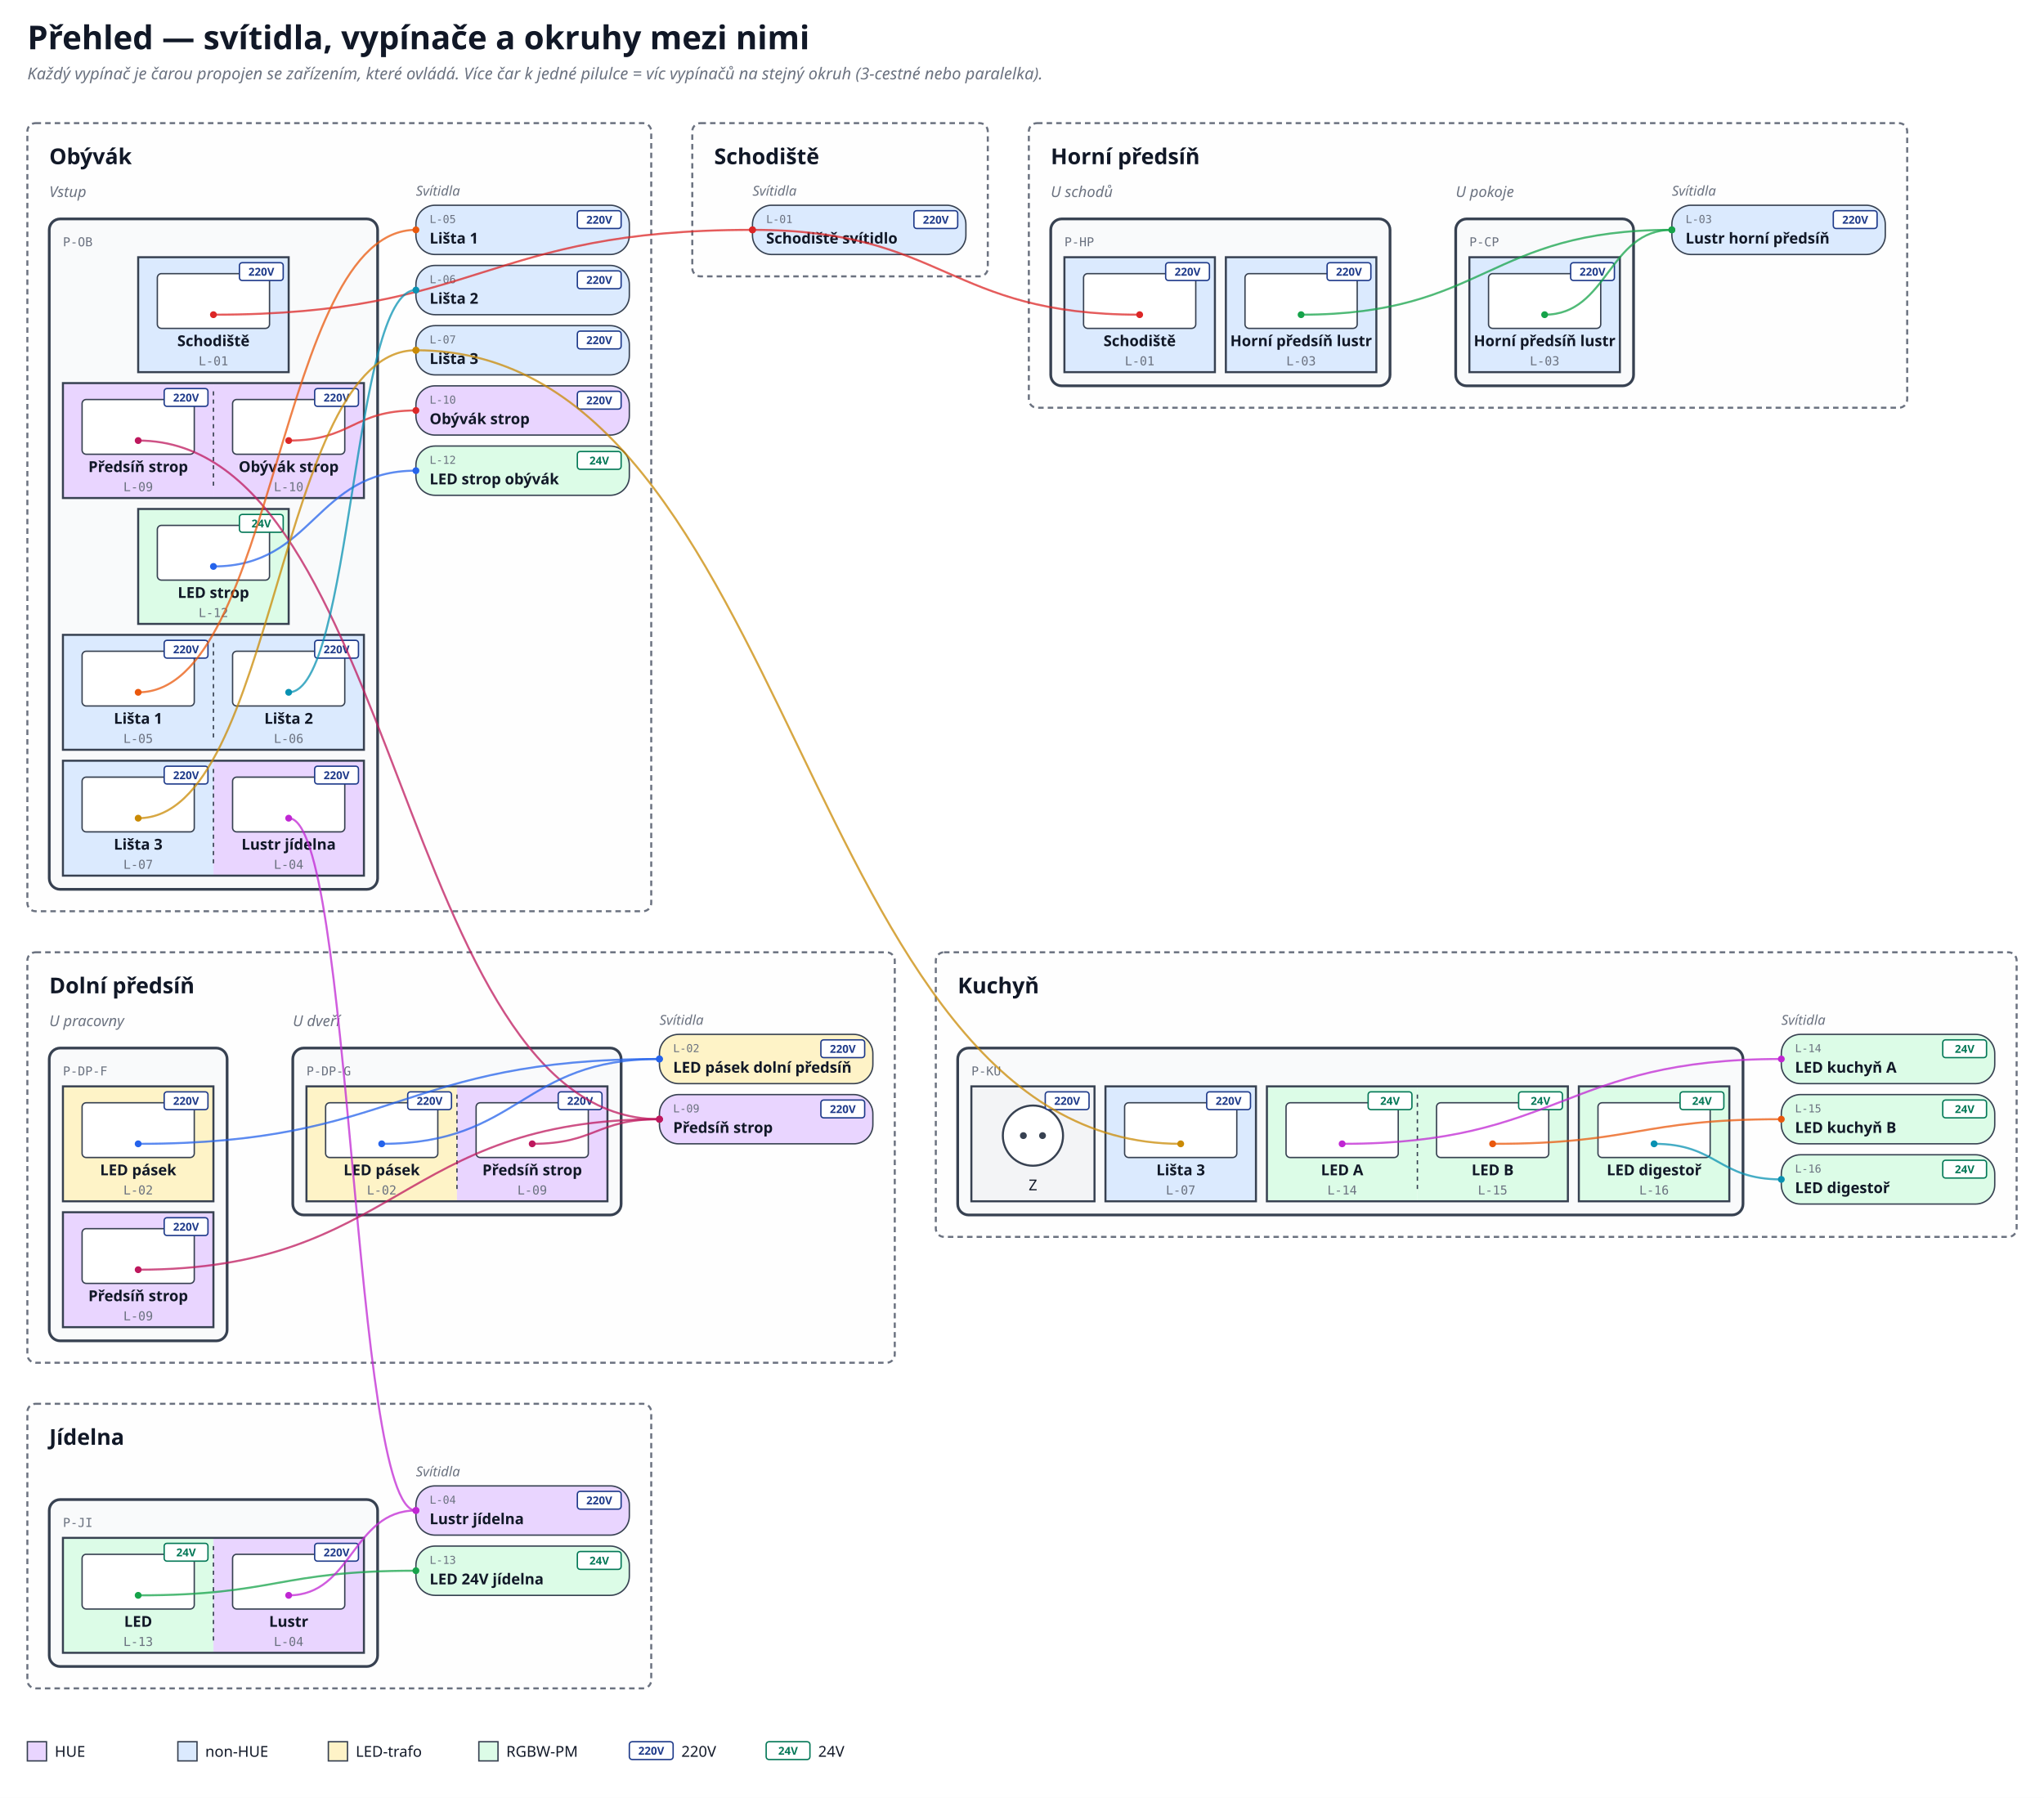
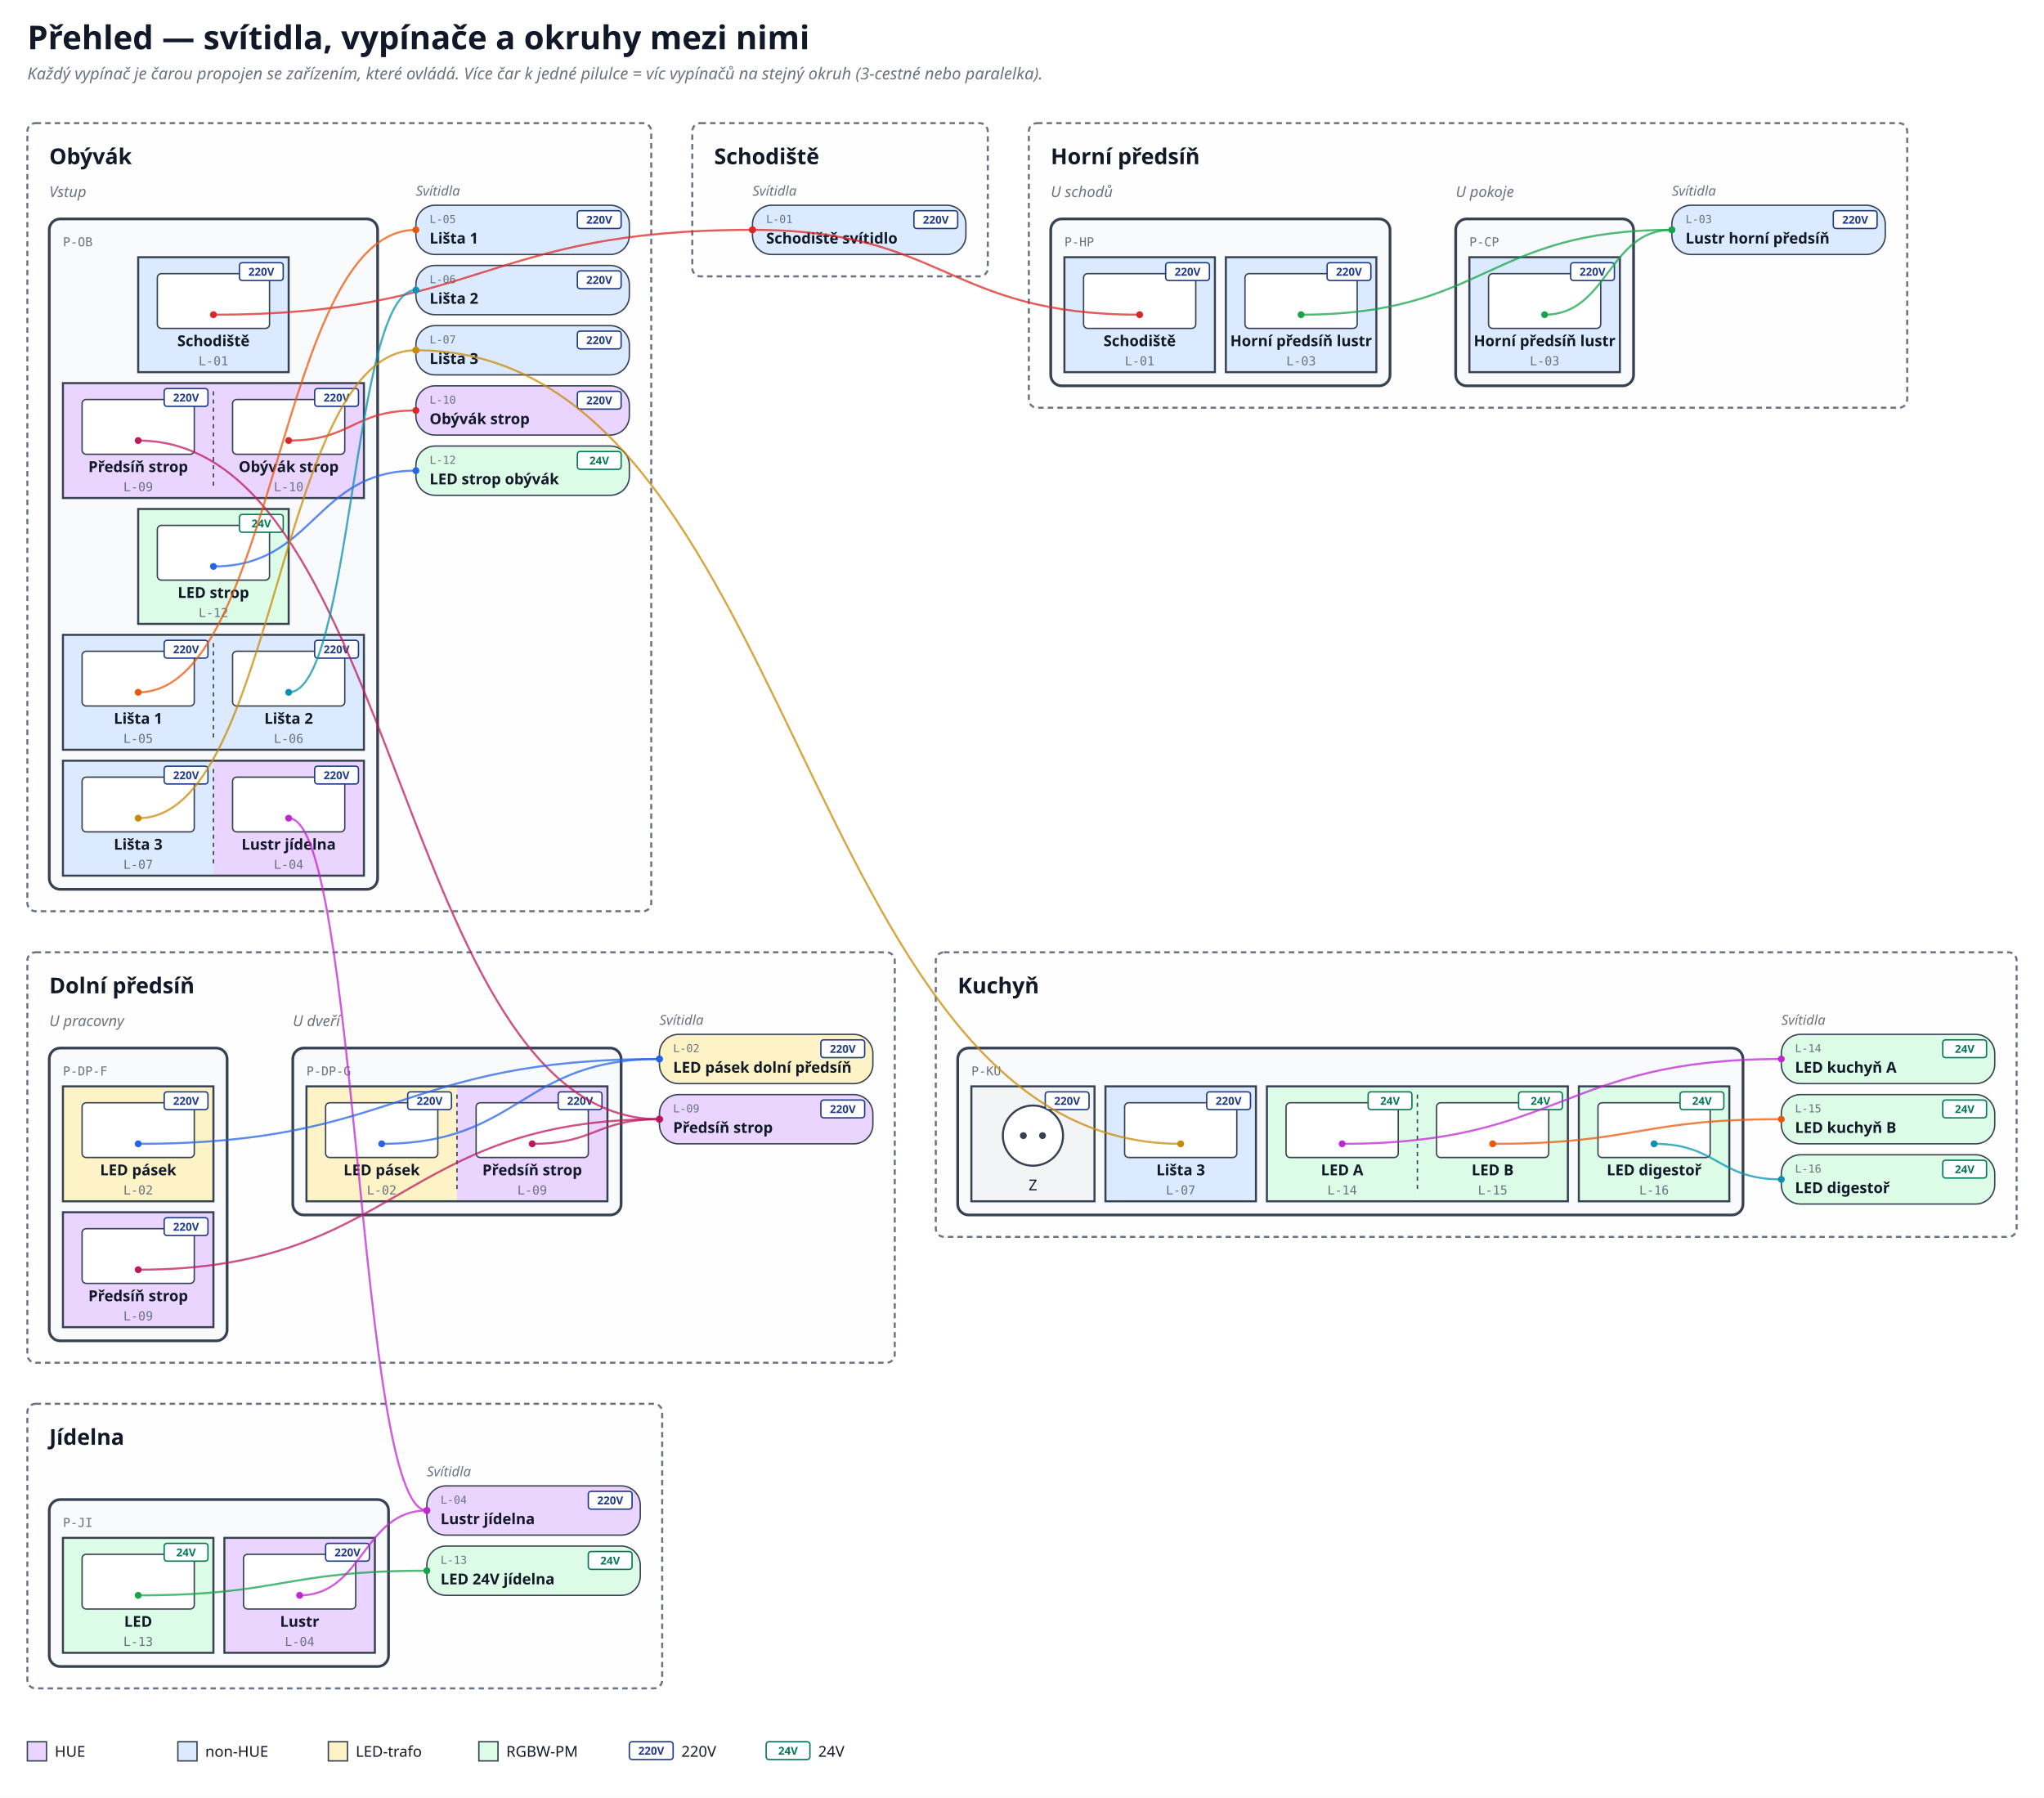
<svg xmlns="http://www.w3.org/2000/svg" viewBox="0 0 1494 1314" width="1494" height="1314" font-family="sans-serif">
  <rect width="100%" height="100%" fill="white" />
  <text x="20" y="36" font-size="24" font-weight="700" fill="#111827">Přehled — svítidla, vypínače a okruhy mezi nimi</text>
  <text x="20" y="58" font-size="12" font-style="italic" fill="#6b7280">Každý vypínač je čarou propojen se zařízením, které ovládá. Více čar k jedné pilulce = víc vypínačů na stejný okruh (3-cestné nebo paralelka).</text>
  <rect x="20" y="90" width="456" height="576" fill="#fefefe" stroke="#6b7280" stroke-width="1.5" stroke-dasharray="4,3" rx="6" ry="6" />
  <text x="36" y="120" font-size="16" font-weight="700" fill="#111827">Obývák</text>
  <text x="36" y="144" font-size="11" font-style="italic" fill="#6b7280">Vstup</text>
  <rect x="36" y="160" width="240" height="490" fill="#f9fafb" stroke="#374151" stroke-width="2" rx="8" ry="8" />
  <rect x="101.0" y="188" width="110" height="84" fill="#dbeafe" />
  <rect x="101.0" y="188" width="110" height="84" fill="none" stroke="#374151" stroke-width="1.5" />
  <rect x="115.0" y="200" width="82" height="40" fill="white" stroke="#374151" stroke-width="1" rx="3" ry="3" />
  <text x="156.0" y="253" text-anchor="middle" font-family="sans-serif" font-size="11" font-weight="600" fill="#111827">Schodiště</text>
  <text x="156.0" y="267" text-anchor="middle" font-family="monospace" font-size="9" fill="#6b7280">L-01</text>
  <rect x="175.0" y="192" width="32" height="13" fill="white" stroke="#1e3a8a" stroke-width="1" rx="2" ry="2" />
  <text x="191.0" y="201.5" text-anchor="middle" font-family="sans-serif" font-size="8" font-weight="700" fill="#1e3a8a">220V</text>
  <rect x="46.0" y="280" width="110" height="84" fill="#e9d5ff" />
  <rect x="156.0" y="280" width="110" height="84" fill="#e9d5ff" />
  <rect x="46.0" y="280" width="220" height="84" fill="none" stroke="#374151" stroke-width="1.5" />
  <line x1="156.0" y1="286" x2="156.0" y2="358" stroke="#374151" stroke-width="1" stroke-dasharray="3,3" />
  <rect x="60.0" y="292" width="82" height="40" fill="white" stroke="#374151" stroke-width="1" rx="3" ry="3" />
  <text x="101.0" y="345" text-anchor="middle" font-family="sans-serif" font-size="11" font-weight="600" fill="#111827">Předsíň strop</text>
  <text x="101.0" y="359" text-anchor="middle" font-family="monospace" font-size="9" fill="#6b7280">L-09</text>
  <rect x="120.0" y="284" width="32" height="13" fill="white" stroke="#1e3a8a" stroke-width="1" rx="2" ry="2" />
  <text x="136.0" y="293.5" text-anchor="middle" font-family="sans-serif" font-size="8" font-weight="700" fill="#1e3a8a">220V</text>
  <rect x="170.0" y="292" width="82" height="40" fill="white" stroke="#374151" stroke-width="1" rx="3" ry="3" />
  <text x="211.0" y="345" text-anchor="middle" font-family="sans-serif" font-size="11" font-weight="600" fill="#111827">Obývák strop</text>
  <text x="211.0" y="359" text-anchor="middle" font-family="monospace" font-size="9" fill="#6b7280">L-10</text>
  <rect x="230.0" y="284" width="32" height="13" fill="white" stroke="#1e3a8a" stroke-width="1" rx="2" ry="2" />
  <text x="246.0" y="293.5" text-anchor="middle" font-family="sans-serif" font-size="8" font-weight="700" fill="#1e3a8a">220V</text>
  <rect x="101.0" y="372" width="110" height="84" fill="#dcfce7" />
  <rect x="101.0" y="372" width="110" height="84" fill="none" stroke="#374151" stroke-width="1.5" />
  <rect x="115.0" y="384" width="82" height="40" fill="white" stroke="#374151" stroke-width="1" rx="3" ry="3" />
  <text x="156.0" y="437" text-anchor="middle" font-family="sans-serif" font-size="11" font-weight="600" fill="#111827">LED strop</text>
  <text x="156.0" y="451" text-anchor="middle" font-family="monospace" font-size="9" fill="#6b7280">L-12</text>
  <rect x="175.0" y="376" width="32" height="13" fill="white" stroke="#047857" stroke-width="1" rx="2" ry="2" />
  <text x="191.0" y="385.5" text-anchor="middle" font-family="sans-serif" font-size="8" font-weight="700" fill="#047857">24V</text>
  <rect x="46.0" y="464" width="110" height="84" fill="#dbeafe" />
  <rect x="156.0" y="464" width="110" height="84" fill="#dbeafe" />
  <rect x="46.0" y="464" width="220" height="84" fill="none" stroke="#374151" stroke-width="1.5" />
  <line x1="156.0" y1="470" x2="156.0" y2="542" stroke="#374151" stroke-width="1" stroke-dasharray="3,3" />
  <rect x="60.0" y="476" width="82" height="40" fill="white" stroke="#374151" stroke-width="1" rx="3" ry="3" />
  <text x="101.0" y="529" text-anchor="middle" font-family="sans-serif" font-size="11" font-weight="600" fill="#111827">Lišta 1</text>
  <text x="101.0" y="543" text-anchor="middle" font-family="monospace" font-size="9" fill="#6b7280">L-05</text>
  <rect x="120.0" y="468" width="32" height="13" fill="white" stroke="#1e3a8a" stroke-width="1" rx="2" ry="2" />
  <text x="136.0" y="477.5" text-anchor="middle" font-family="sans-serif" font-size="8" font-weight="700" fill="#1e3a8a">220V</text>
  <rect x="170.0" y="476" width="82" height="40" fill="white" stroke="#374151" stroke-width="1" rx="3" ry="3" />
  <text x="211.0" y="529" text-anchor="middle" font-family="sans-serif" font-size="11" font-weight="600" fill="#111827">Lišta 2</text>
  <text x="211.0" y="543" text-anchor="middle" font-family="monospace" font-size="9" fill="#6b7280">L-06</text>
  <rect x="230.0" y="468" width="32" height="13" fill="white" stroke="#1e3a8a" stroke-width="1" rx="2" ry="2" />
  <text x="246.0" y="477.5" text-anchor="middle" font-family="sans-serif" font-size="8" font-weight="700" fill="#1e3a8a">220V</text>
  <rect x="46.0" y="556" width="110" height="84" fill="#dbeafe" />
  <rect x="156.0" y="556" width="110" height="84" fill="#e9d5ff" />
  <rect x="46.0" y="556" width="220" height="84" fill="none" stroke="#374151" stroke-width="1.5" />
  <line x1="156.0" y1="562" x2="156.0" y2="634" stroke="#374151" stroke-width="1" stroke-dasharray="3,3" />
  <rect x="60.0" y="568" width="82" height="40" fill="white" stroke="#374151" stroke-width="1" rx="3" ry="3" />
  <text x="101.0" y="621" text-anchor="middle" font-family="sans-serif" font-size="11" font-weight="600" fill="#111827">Lišta 3</text>
  <text x="101.0" y="635" text-anchor="middle" font-family="monospace" font-size="9" fill="#6b7280">L-07</text>
  <rect x="120.0" y="560" width="32" height="13" fill="white" stroke="#1e3a8a" stroke-width="1" rx="2" ry="2" />
  <text x="136.0" y="569.5" text-anchor="middle" font-family="sans-serif" font-size="8" font-weight="700" fill="#1e3a8a">220V</text>
  <rect x="170.0" y="568" width="82" height="40" fill="white" stroke="#374151" stroke-width="1" rx="3" ry="3" />
  <text x="211.0" y="621" text-anchor="middle" font-family="sans-serif" font-size="11" font-weight="600" fill="#111827">Lustr jídelna</text>
  <text x="211.0" y="635" text-anchor="middle" font-family="monospace" font-size="9" fill="#6b7280">L-04</text>
  <rect x="230.0" y="560" width="32" height="13" fill="white" stroke="#1e3a8a" stroke-width="1" rx="2" ry="2" />
  <text x="246.0" y="569.5" text-anchor="middle" font-family="sans-serif" font-size="8" font-weight="700" fill="#1e3a8a">220V</text>
  <text x="46" y="180" font-family="monospace" font-size="9" fill="#6b7280">P-OB</text>
  <text x="304" y="143" font-size="10" font-style="italic" fill="#6b7280">Svítidla</text>
  <rect x="304" y="150" width="156" height="36" fill="#dbeafe" stroke="#374151" stroke-width="1" rx="14" ry="14" />
  <text x="314" y="163" font-family="monospace" font-size="8" fill="#6b7280">L-05</text>
  <text x="314" y="178" font-size="11" font-weight="600" fill="#111827">Lišta 1</text>
  <rect x="422" y="154" width="32" height="13" fill="white" stroke="#1e3a8a" stroke-width="1" rx="2" ry="2" />
  <text x="438.0" y="163.5" text-anchor="middle" font-family="sans-serif" font-size="8" font-weight="700" fill="#1e3a8a">220V</text>
  <rect x="304" y="194" width="156" height="36" fill="#dbeafe" stroke="#374151" stroke-width="1" rx="14" ry="14" />
  <text x="314" y="207" font-family="monospace" font-size="8" fill="#6b7280">L-06</text>
  <text x="314" y="222" font-size="11" font-weight="600" fill="#111827">Lišta 2</text>
  <rect x="422" y="198" width="32" height="13" fill="white" stroke="#1e3a8a" stroke-width="1" rx="2" ry="2" />
  <text x="438.0" y="207.5" text-anchor="middle" font-family="sans-serif" font-size="8" font-weight="700" fill="#1e3a8a">220V</text>
  <rect x="304" y="238" width="156" height="36" fill="#dbeafe" stroke="#374151" stroke-width="1" rx="14" ry="14" />
  <text x="314" y="251" font-family="monospace" font-size="8" fill="#6b7280">L-07</text>
  <text x="314" y="266" font-size="11" font-weight="600" fill="#111827">Lišta 3</text>
  <rect x="422" y="242" width="32" height="13" fill="white" stroke="#1e3a8a" stroke-width="1" rx="2" ry="2" />
  <text x="438.0" y="251.5" text-anchor="middle" font-family="sans-serif" font-size="8" font-weight="700" fill="#1e3a8a">220V</text>
  <rect x="304" y="282" width="156" height="36" fill="#e9d5ff" stroke="#374151" stroke-width="1" rx="14" ry="14" />
  <text x="314" y="295" font-family="monospace" font-size="8" fill="#6b7280">L-10</text>
  <text x="314" y="310" font-size="11" font-weight="600" fill="#111827">Obývák strop</text>
  <rect x="422" y="286" width="32" height="13" fill="white" stroke="#1e3a8a" stroke-width="1" rx="2" ry="2" />
  <text x="438.0" y="295.5" text-anchor="middle" font-family="sans-serif" font-size="8" font-weight="700" fill="#1e3a8a">220V</text>
  <rect x="304" y="326" width="156" height="36" fill="#dcfce7" stroke="#374151" stroke-width="1" rx="14" ry="14" />
  <text x="314" y="339" font-family="monospace" font-size="8" fill="#6b7280">L-12</text>
  <text x="314" y="354" font-size="11" font-weight="600" fill="#111827">LED strop obývák</text>
  <rect x="422" y="330" width="32" height="13" fill="white" stroke="#047857" stroke-width="1" rx="2" ry="2" />
  <text x="438.0" y="339.5" text-anchor="middle" font-family="sans-serif" font-size="8" font-weight="700" fill="#047857">24V</text>
  <rect x="506" y="90" width="216" height="112" fill="#fefefe" stroke="#6b7280" stroke-width="1.5" stroke-dasharray="4,3" rx="6" ry="6" />
  <text x="522" y="120" font-size="16" font-weight="700" fill="#111827">Schodiště</text>
  <text x="550" y="143" font-size="10" font-style="italic" fill="#6b7280">Svítidla</text>
  <rect x="550" y="150" width="156" height="36" fill="#dbeafe" stroke="#374151" stroke-width="1" rx="14" ry="14" />
  <text x="560" y="163" font-family="monospace" font-size="8" fill="#6b7280">L-01</text>
  <text x="560" y="178" font-size="11" font-weight="600" fill="#111827">Schodiště svítidlo</text>
  <rect x="668" y="154" width="32" height="13" fill="white" stroke="#1e3a8a" stroke-width="1" rx="2" ry="2" />
  <text x="684.0" y="163.5" text-anchor="middle" font-family="sans-serif" font-size="8" font-weight="700" fill="#1e3a8a">220V</text>
  <rect x="752" y="90" width="642" height="208" fill="#fefefe" stroke="#6b7280" stroke-width="1.5" stroke-dasharray="4,3" rx="6" ry="6" />
  <text x="768" y="120" font-size="16" font-weight="700" fill="#111827">Horní předsíň</text>
  <text x="768" y="144" font-size="11" font-style="italic" fill="#6b7280">U schodů</text>
  <rect x="768" y="160" width="248" height="122" fill="#f9fafb" stroke="#374151" stroke-width="2" rx="8" ry="8" />
  <rect x="778" y="188" width="110" height="84" fill="#dbeafe" />
  <rect x="778" y="188" width="110" height="84" fill="none" stroke="#374151" stroke-width="1.5" />
  <rect x="792" y="200" width="82" height="40" fill="white" stroke="#374151" stroke-width="1" rx="3" ry="3" />
  <text x="833.0" y="253" text-anchor="middle" font-family="sans-serif" font-size="11" font-weight="600" fill="#111827">Schodiště</text>
  <text x="833.0" y="267" text-anchor="middle" font-family="monospace" font-size="9" fill="#6b7280">L-01</text>
  <rect x="852" y="192" width="32" height="13" fill="white" stroke="#1e3a8a" stroke-width="1" rx="2" ry="2" />
  <text x="868.0" y="201.5" text-anchor="middle" font-family="sans-serif" font-size="8" font-weight="700" fill="#1e3a8a">220V</text>
  <rect x="896" y="188" width="110" height="84" fill="#dbeafe" />
  <rect x="896" y="188" width="110" height="84" fill="none" stroke="#374151" stroke-width="1.5" />
  <rect x="910" y="200" width="82" height="40" fill="white" stroke="#374151" stroke-width="1" rx="3" ry="3" />
  <text x="951.0" y="253" text-anchor="middle" font-family="sans-serif" font-size="11" font-weight="600" fill="#111827">Horní předsíň lustr</text>
  <text x="951.0" y="267" text-anchor="middle" font-family="monospace" font-size="9" fill="#6b7280">L-03</text>
  <rect x="970" y="192" width="32" height="13" fill="white" stroke="#1e3a8a" stroke-width="1" rx="2" ry="2" />
  <text x="986.0" y="201.5" text-anchor="middle" font-family="sans-serif" font-size="8" font-weight="700" fill="#1e3a8a">220V</text>
  <text x="778" y="180" font-family="monospace" font-size="9" fill="#6b7280">P-HP</text>
  <text x="1064" y="144" font-size="11" font-style="italic" fill="#6b7280">U pokoje</text>
  <rect x="1064" y="160" width="130" height="122" fill="#f9fafb" stroke="#374151" stroke-width="2" rx="8" ry="8" />
  <rect x="1074" y="188" width="110" height="84" fill="#dbeafe" />
  <rect x="1074" y="188" width="110" height="84" fill="none" stroke="#374151" stroke-width="1.5" />
  <rect x="1088" y="200" width="82" height="40" fill="white" stroke="#374151" stroke-width="1" rx="3" ry="3" />
  <text x="1129.0" y="253" text-anchor="middle" font-family="sans-serif" font-size="11" font-weight="600" fill="#111827">Horní předsíň lustr</text>
  <text x="1129.0" y="267" text-anchor="middle" font-family="monospace" font-size="9" fill="#6b7280">L-03</text>
  <rect x="1148" y="192" width="32" height="13" fill="white" stroke="#1e3a8a" stroke-width="1" rx="2" ry="2" />
  <text x="1164.0" y="201.5" text-anchor="middle" font-family="sans-serif" font-size="8" font-weight="700" fill="#1e3a8a">220V</text>
  <text x="1074" y="180" font-family="monospace" font-size="9" fill="#6b7280">P-CP</text>
  <text x="1222" y="143" font-size="10" font-style="italic" fill="#6b7280">Svítidla</text>
  <rect x="1222" y="150" width="156" height="36" fill="#dbeafe" stroke="#374151" stroke-width="1" rx="14" ry="14" />
  <text x="1232" y="163" font-family="monospace" font-size="8" fill="#6b7280">L-03</text>
  <text x="1232" y="178" font-size="11" font-weight="600" fill="#111827">Lustr horní předsíň</text>
  <rect x="1340" y="154" width="32" height="13" fill="white" stroke="#1e3a8a" stroke-width="1" rx="2" ry="2" />
  <text x="1356.0" y="163.5" text-anchor="middle" font-family="sans-serif" font-size="8" font-weight="700" fill="#1e3a8a">220V</text>
  <rect x="20" y="696" width="634" height="300" fill="#fefefe" stroke="#6b7280" stroke-width="1.5" stroke-dasharray="4,3" rx="6" ry="6" />
  <text x="36" y="726" font-size="16" font-weight="700" fill="#111827">Dolní předsíň</text>
  <text x="36" y="750" font-size="11" font-style="italic" fill="#6b7280">U pracovny</text>
  <rect x="36" y="766" width="130" height="214" fill="#f9fafb" stroke="#374151" stroke-width="2" rx="8" ry="8" />
  <rect x="46.0" y="794" width="110" height="84" fill="#fef3c7" />
  <rect x="46.0" y="794" width="110" height="84" fill="none" stroke="#374151" stroke-width="1.5" />
  <rect x="60.0" y="806" width="82" height="40" fill="white" stroke="#374151" stroke-width="1" rx="3" ry="3" />
  <text x="101.0" y="859" text-anchor="middle" font-family="sans-serif" font-size="11" font-weight="600" fill="#111827">LED pásek</text>
  <text x="101.0" y="873" text-anchor="middle" font-family="monospace" font-size="9" fill="#6b7280">L-02</text>
  <rect x="120.0" y="798" width="32" height="13" fill="white" stroke="#1e3a8a" stroke-width="1" rx="2" ry="2" />
  <text x="136.0" y="807.5" text-anchor="middle" font-family="sans-serif" font-size="8" font-weight="700" fill="#1e3a8a">220V</text>
  <rect x="46.0" y="886" width="110" height="84" fill="#e9d5ff" />
  <rect x="46.0" y="886" width="110" height="84" fill="none" stroke="#374151" stroke-width="1.5" />
  <rect x="60.0" y="898" width="82" height="40" fill="white" stroke="#374151" stroke-width="1" rx="3" ry="3" />
  <text x="101.0" y="951" text-anchor="middle" font-family="sans-serif" font-size="11" font-weight="600" fill="#111827">Předsíň strop</text>
  <text x="101.0" y="965" text-anchor="middle" font-family="monospace" font-size="9" fill="#6b7280">L-09</text>
  <rect x="120.0" y="890" width="32" height="13" fill="white" stroke="#1e3a8a" stroke-width="1" rx="2" ry="2" />
  <text x="136.0" y="899.5" text-anchor="middle" font-family="sans-serif" font-size="8" font-weight="700" fill="#1e3a8a">220V</text>
  <text x="46" y="786" font-family="monospace" font-size="9" fill="#6b7280">P-DP-F</text>
  <text x="214" y="750" font-size="11" font-style="italic" fill="#6b7280">U dveří</text>
  <rect x="214" y="766" width="240" height="122" fill="#f9fafb" stroke="#374151" stroke-width="2" rx="8" ry="8" />
  <rect x="224" y="794" width="110" height="84" fill="#fef3c7" />
  <rect x="334" y="794" width="110" height="84" fill="#e9d5ff" />
  <rect x="224" y="794" width="220" height="84" fill="none" stroke="#374151" stroke-width="1.5" />
  <line x1="334" y1="800" x2="334" y2="872" stroke="#374151" stroke-width="1" stroke-dasharray="3,3" />
  <rect x="238" y="806" width="82" height="40" fill="white" stroke="#374151" stroke-width="1" rx="3" ry="3" />
  <text x="279.0" y="859" text-anchor="middle" font-family="sans-serif" font-size="11" font-weight="600" fill="#111827">LED pásek</text>
  <text x="279.0" y="873" text-anchor="middle" font-family="monospace" font-size="9" fill="#6b7280">L-02</text>
  <rect x="298" y="798" width="32" height="13" fill="white" stroke="#1e3a8a" stroke-width="1" rx="2" ry="2" />
  <text x="314.0" y="807.5" text-anchor="middle" font-family="sans-serif" font-size="8" font-weight="700" fill="#1e3a8a">220V</text>
  <rect x="348" y="806" width="82" height="40" fill="white" stroke="#374151" stroke-width="1" rx="3" ry="3" />
  <text x="389.0" y="859" text-anchor="middle" font-family="sans-serif" font-size="11" font-weight="600" fill="#111827">Předsíň strop</text>
  <text x="389.0" y="873" text-anchor="middle" font-family="monospace" font-size="9" fill="#6b7280">L-09</text>
  <rect x="408" y="798" width="32" height="13" fill="white" stroke="#1e3a8a" stroke-width="1" rx="2" ry="2" />
  <text x="424.0" y="807.5" text-anchor="middle" font-family="sans-serif" font-size="8" font-weight="700" fill="#1e3a8a">220V</text>
  <text x="224" y="786" font-family="monospace" font-size="9" fill="#6b7280">P-DP-G</text>
  <text x="482" y="749" font-size="10" font-style="italic" fill="#6b7280">Svítidla</text>
  <rect x="482" y="756" width="156" height="36" fill="#fef3c7" stroke="#374151" stroke-width="1" rx="14" ry="14" />
  <text x="492" y="769" font-family="monospace" font-size="8" fill="#6b7280">L-02</text>
  <text x="492" y="784" font-size="11" font-weight="600" fill="#111827">LED pásek dolní předsíň</text>
  <rect x="600" y="760" width="32" height="13" fill="white" stroke="#1e3a8a" stroke-width="1" rx="2" ry="2" />
  <text x="616.0" y="769.5" text-anchor="middle" font-family="sans-serif" font-size="8" font-weight="700" fill="#1e3a8a">220V</text>
  <rect x="482" y="800" width="156" height="36" fill="#e9d5ff" stroke="#374151" stroke-width="1" rx="14" ry="14" />
  <text x="492" y="813" font-family="monospace" font-size="8" fill="#6b7280">L-09</text>
  <text x="492" y="828" font-size="11" font-weight="600" fill="#111827">Předsíň strop</text>
  <rect x="600" y="804" width="32" height="13" fill="white" stroke="#1e3a8a" stroke-width="1" rx="2" ry="2" />
  <text x="616.0" y="813.5" text-anchor="middle" font-family="sans-serif" font-size="8" font-weight="700" fill="#1e3a8a">220V</text>
  <rect x="684" y="696" width="790" height="208" fill="#fefefe" stroke="#6b7280" stroke-width="1.5" stroke-dasharray="4,3" rx="6" ry="6" />
  <text x="700" y="726" font-size="16" font-weight="700" fill="#111827">Kuchyň</text>
  <rect x="700" y="766" width="574" height="122" fill="#f9fafb" stroke="#374151" stroke-width="2" rx="8" ry="8" />
  <rect x="710" y="794" width="90" height="84" fill="#f3f4f6" stroke="#374151" stroke-width="1.5" />
  <circle cx="755.0" cy="830.0" r="22" fill="white" stroke="#374151" stroke-width="1.5" />
  <circle cx="748.0" cy="830.0" r="2.5" fill="#374151" />
  <circle cx="762.0" cy="830.0" r="2.5" fill="#374151" />
  <text x="755.0" y="870" text-anchor="middle" font-family="sans-serif" font-size="11" fill="#111827">Z</text>
  <rect x="764" y="798" width="32" height="13" fill="white" stroke="#1e3a8a" stroke-width="1" rx="2" ry="2" />
  <text x="780.0" y="807.5" text-anchor="middle" font-family="sans-serif" font-size="8" font-weight="700" fill="#1e3a8a">220V</text>
  <rect x="808" y="794" width="110" height="84" fill="#dbeafe" />
  <rect x="808" y="794" width="110" height="84" fill="none" stroke="#374151" stroke-width="1.5" />
  <rect x="822" y="806" width="82" height="40" fill="white" stroke="#374151" stroke-width="1" rx="3" ry="3" />
  <text x="863.0" y="859" text-anchor="middle" font-family="sans-serif" font-size="11" font-weight="600" fill="#111827">Lišta 3</text>
  <text x="863.0" y="873" text-anchor="middle" font-family="monospace" font-size="9" fill="#6b7280">L-07</text>
  <rect x="882" y="798" width="32" height="13" fill="white" stroke="#1e3a8a" stroke-width="1" rx="2" ry="2" />
  <text x="898.0" y="807.5" text-anchor="middle" font-family="sans-serif" font-size="8" font-weight="700" fill="#1e3a8a">220V</text>
  <rect x="926" y="794" width="110" height="84" fill="#dcfce7" />
  <rect x="1036" y="794" width="110" height="84" fill="#dcfce7" />
  <rect x="926" y="794" width="220" height="84" fill="none" stroke="#374151" stroke-width="1.5" />
  <line x1="1036" y1="800" x2="1036" y2="872" stroke="#374151" stroke-width="1" stroke-dasharray="3,3" />
  <rect x="940" y="806" width="82" height="40" fill="white" stroke="#374151" stroke-width="1" rx="3" ry="3" />
  <text x="981.0" y="859" text-anchor="middle" font-family="sans-serif" font-size="11" font-weight="600" fill="#111827">LED A</text>
  <text x="981.0" y="873" text-anchor="middle" font-family="monospace" font-size="9" fill="#6b7280">L-14</text>
  <rect x="1000" y="798" width="32" height="13" fill="white" stroke="#047857" stroke-width="1" rx="2" ry="2" />
  <text x="1016.0" y="807.5" text-anchor="middle" font-family="sans-serif" font-size="8" font-weight="700" fill="#047857">24V</text>
  <rect x="1050" y="806" width="82" height="40" fill="white" stroke="#374151" stroke-width="1" rx="3" ry="3" />
  <text x="1091.0" y="859" text-anchor="middle" font-family="sans-serif" font-size="11" font-weight="600" fill="#111827">LED B</text>
  <text x="1091.0" y="873" text-anchor="middle" font-family="monospace" font-size="9" fill="#6b7280">L-15</text>
  <rect x="1110" y="798" width="32" height="13" fill="white" stroke="#047857" stroke-width="1" rx="2" ry="2" />
  <text x="1126.0" y="807.5" text-anchor="middle" font-family="sans-serif" font-size="8" font-weight="700" fill="#047857">24V</text>
  <rect x="1154" y="794" width="110" height="84" fill="#dcfce7" />
  <rect x="1154" y="794" width="110" height="84" fill="none" stroke="#374151" stroke-width="1.5" />
  <rect x="1168" y="806" width="82" height="40" fill="white" stroke="#374151" stroke-width="1" rx="3" ry="3" />
  <text x="1209.0" y="859" text-anchor="middle" font-family="sans-serif" font-size="11" font-weight="600" fill="#111827">LED digestoř</text>
  <text x="1209.0" y="873" text-anchor="middle" font-family="monospace" font-size="9" fill="#6b7280">L-16</text>
  <rect x="1228" y="798" width="32" height="13" fill="white" stroke="#047857" stroke-width="1" rx="2" ry="2" />
  <text x="1244.0" y="807.5" text-anchor="middle" font-family="sans-serif" font-size="8" font-weight="700" fill="#047857">24V</text>
  <text x="710" y="786" font-family="monospace" font-size="9" fill="#6b7280">P-KU</text>
  <text x="1302" y="749" font-size="10" font-style="italic" fill="#6b7280">Svítidla</text>
  <rect x="1302" y="756" width="156" height="36" fill="#dcfce7" stroke="#374151" stroke-width="1" rx="14" ry="14" />
  <text x="1312" y="769" font-family="monospace" font-size="8" fill="#6b7280">L-14</text>
  <text x="1312" y="784" font-size="11" font-weight="600" fill="#111827">LED kuchyň A</text>
  <rect x="1420" y="760" width="32" height="13" fill="white" stroke="#047857" stroke-width="1" rx="2" ry="2" />
  <text x="1436.0" y="769.5" text-anchor="middle" font-family="sans-serif" font-size="8" font-weight="700" fill="#047857">24V</text>
  <rect x="1302" y="800" width="156" height="36" fill="#dcfce7" stroke="#374151" stroke-width="1" rx="14" ry="14" />
  <text x="1312" y="813" font-family="monospace" font-size="8" fill="#6b7280">L-15</text>
  <text x="1312" y="828" font-size="11" font-weight="600" fill="#111827">LED kuchyň B</text>
  <rect x="1420" y="804" width="32" height="13" fill="white" stroke="#047857" stroke-width="1" rx="2" ry="2" />
  <text x="1436.0" y="813.5" text-anchor="middle" font-family="sans-serif" font-size="8" font-weight="700" fill="#047857">24V</text>
  <rect x="1302" y="844" width="156" height="36" fill="#dcfce7" stroke="#374151" stroke-width="1" rx="14" ry="14" />
  <text x="1312" y="857" font-family="monospace" font-size="8" fill="#6b7280">L-16</text>
  <text x="1312" y="872" font-size="11" font-weight="600" fill="#111827">LED digestoř</text>
  <rect x="1420" y="848" width="32" height="13" fill="white" stroke="#047857" stroke-width="1" rx="2" ry="2" />
  <text x="1436.0" y="857.5" text-anchor="middle" font-family="sans-serif" font-size="8" font-weight="700" fill="#047857">24V</text>
-   <rect x="20" y="1026" width="456" height="208" fill="#fefefe" stroke="#6b7280" stroke-width="1.5" stroke-dasharray="4,3" rx="6" ry="6" />
+   <rect x="20" y="1026" width="464" height="208" fill="#fefefe" stroke="#6b7280" stroke-width="1.5" stroke-dasharray="4,3" rx="6" ry="6" />
  <text x="36" y="1056" font-size="16" font-weight="700" fill="#111827">Jídelna</text>
-   <rect x="36" y="1096" width="240" height="122" fill="#f9fafb" stroke="#374151" stroke-width="2" rx="8" ry="8" />
+   <rect x="36" y="1096" width="248" height="122" fill="#f9fafb" stroke="#374151" stroke-width="2" rx="8" ry="8" />
  <rect x="46" y="1124" width="110" height="84" fill="#dcfce7" />
-   <rect x="156" y="1124" width="110" height="84" fill="#e9d5ff" />
-   <rect x="46" y="1124" width="220" height="84" fill="none" stroke="#374151" stroke-width="1.5" />
-   <line x1="156" y1="1130" x2="156" y2="1202" stroke="#374151" stroke-width="1" stroke-dasharray="3,3" />
+   <rect x="46" y="1124" width="110" height="84" fill="none" stroke="#374151" stroke-width="1.5" />
  <rect x="60" y="1136" width="82" height="40" fill="white" stroke="#374151" stroke-width="1" rx="3" ry="3" />
  <text x="101.0" y="1189" text-anchor="middle" font-family="sans-serif" font-size="11" font-weight="600" fill="#111827">LED</text>
  <text x="101.0" y="1203" text-anchor="middle" font-family="monospace" font-size="9" fill="#6b7280">L-13</text>
  <rect x="120" y="1128" width="32" height="13" fill="white" stroke="#047857" stroke-width="1" rx="2" ry="2" />
  <text x="136.0" y="1137.5" text-anchor="middle" font-family="sans-serif" font-size="8" font-weight="700" fill="#047857">24V</text>
-   <rect x="170" y="1136" width="82" height="40" fill="white" stroke="#374151" stroke-width="1" rx="3" ry="3" />
-   <text x="211.0" y="1189" text-anchor="middle" font-family="sans-serif" font-size="11" font-weight="600" fill="#111827">Lustr</text>
-   <text x="211.0" y="1203" text-anchor="middle" font-family="monospace" font-size="9" fill="#6b7280">L-04</text>
-   <rect x="230" y="1128" width="32" height="13" fill="white" stroke="#1e3a8a" stroke-width="1" rx="2" ry="2" />
-   <text x="246.0" y="1137.5" text-anchor="middle" font-family="sans-serif" font-size="8" font-weight="700" fill="#1e3a8a">220V</text>
+   <rect x="164" y="1124" width="110" height="84" fill="#e9d5ff" />
+   <rect x="164" y="1124" width="110" height="84" fill="none" stroke="#374151" stroke-width="1.5" />
+   <rect x="178" y="1136" width="82" height="40" fill="white" stroke="#374151" stroke-width="1" rx="3" ry="3" />
+   <text x="219.0" y="1189" text-anchor="middle" font-family="sans-serif" font-size="11" font-weight="600" fill="#111827">Lustr</text>
+   <text x="219.0" y="1203" text-anchor="middle" font-family="monospace" font-size="9" fill="#6b7280">L-04</text>
+   <rect x="238" y="1128" width="32" height="13" fill="white" stroke="#1e3a8a" stroke-width="1" rx="2" ry="2" />
+   <text x="254.0" y="1137.5" text-anchor="middle" font-family="sans-serif" font-size="8" font-weight="700" fill="#1e3a8a">220V</text>
  <text x="46" y="1116" font-family="monospace" font-size="9" fill="#6b7280">P-JI</text>
-   <text x="304" y="1079" font-size="10" font-style="italic" fill="#6b7280">Svítidla</text>
-   <rect x="304" y="1086" width="156" height="36" fill="#e9d5ff" stroke="#374151" stroke-width="1" rx="14" ry="14" />
-   <text x="314" y="1099" font-family="monospace" font-size="8" fill="#6b7280">L-04</text>
-   <text x="314" y="1114" font-size="11" font-weight="600" fill="#111827">Lustr jídelna</text>
-   <rect x="422" y="1090" width="32" height="13" fill="white" stroke="#1e3a8a" stroke-width="1" rx="2" ry="2" />
-   <text x="438.0" y="1099.5" text-anchor="middle" font-family="sans-serif" font-size="8" font-weight="700" fill="#1e3a8a">220V</text>
-   <rect x="304" y="1130" width="156" height="36" fill="#dcfce7" stroke="#374151" stroke-width="1" rx="14" ry="14" />
-   <text x="314" y="1143" font-family="monospace" font-size="8" fill="#6b7280">L-13</text>
-   <text x="314" y="1158" font-size="11" font-weight="600" fill="#111827">LED 24V jídelna</text>
-   <rect x="422" y="1134" width="32" height="13" fill="white" stroke="#047857" stroke-width="1" rx="2" ry="2" />
-   <text x="438.0" y="1143.5" text-anchor="middle" font-family="sans-serif" font-size="8" font-weight="700" fill="#047857">24V</text>
+   <text x="312" y="1079" font-size="10" font-style="italic" fill="#6b7280">Svítidla</text>
+   <rect x="312" y="1086" width="156" height="36" fill="#e9d5ff" stroke="#374151" stroke-width="1" rx="14" ry="14" />
+   <text x="322" y="1099" font-family="monospace" font-size="8" fill="#6b7280">L-04</text>
+   <text x="322" y="1114" font-size="11" font-weight="600" fill="#111827">Lustr jídelna</text>
+   <rect x="430" y="1090" width="32" height="13" fill="white" stroke="#1e3a8a" stroke-width="1" rx="2" ry="2" />
+   <text x="446.0" y="1099.5" text-anchor="middle" font-family="sans-serif" font-size="8" font-weight="700" fill="#1e3a8a">220V</text>
+   <rect x="312" y="1130" width="156" height="36" fill="#dcfce7" stroke="#374151" stroke-width="1" rx="14" ry="14" />
+   <text x="322" y="1143" font-family="monospace" font-size="8" fill="#6b7280">L-13</text>
+   <text x="322" y="1158" font-size="11" font-weight="600" fill="#111827">LED 24V jídelna</text>
+   <rect x="430" y="1134" width="32" height="13" fill="white" stroke="#047857" stroke-width="1" rx="2" ry="2" />
+   <text x="446.0" y="1143.5" text-anchor="middle" font-family="sans-serif" font-size="8" font-weight="700" fill="#047857">24V</text>
  <path d="M 156.0 230.0 C 353.0 230.0, 353.0 168.0, 550 168.0" fill="none" stroke="#dc2626" stroke-width="1.5" opacity="0.75" />
  <circle cx="156.0" cy="230.0" r="2.5" fill="#dc2626" />
  <circle cx="550" cy="168.0" r="2.5" fill="#dc2626" />
  <path d="M 101.0 322.0 C 291.5 322.0, 291.5 818.0, 482 818.0" fill="none" stroke="#be185d" stroke-width="1.5" opacity="0.75" />
  <circle cx="101.0" cy="322.0" r="2.5" fill="#be185d" />
  <circle cx="482" cy="818.0" r="2.5" fill="#be185d" />
  <path d="M 211.0 322.0 C 257.5 322.0, 257.5 300.0, 304 300.0" fill="none" stroke="#dc2626" stroke-width="1.5" opacity="0.75" />
  <circle cx="211.0" cy="322.0" r="2.5" fill="#dc2626" />
  <circle cx="304" cy="300.0" r="2.5" fill="#dc2626" />
  <path d="M 156.0 414.0 C 230.0 414.0, 230.0 344.0, 304 344.0" fill="none" stroke="#2563eb" stroke-width="1.5" opacity="0.75" />
  <circle cx="156.0" cy="414.0" r="2.5" fill="#2563eb" />
  <circle cx="304" cy="344.0" r="2.5" fill="#2563eb" />
  <path d="M 101.0 506.0 C 202.5 506.0, 202.5 168.0, 304 168.0" fill="none" stroke="#ea580c" stroke-width="1.5" opacity="0.75" />
  <circle cx="101.0" cy="506.0" r="2.5" fill="#ea580c" />
  <circle cx="304" cy="168.0" r="2.5" fill="#ea580c" />
  <path d="M 211.0 506.0 C 257.5 506.0, 257.5 212.0, 304 212.0" fill="none" stroke="#0891b2" stroke-width="1.5" opacity="0.75" />
  <circle cx="211.0" cy="506.0" r="2.5" fill="#0891b2" />
  <circle cx="304" cy="212.0" r="2.5" fill="#0891b2" />
  <path d="M 101.0 598.0 C 202.5 598.0, 202.5 256.0, 304 256.0" fill="none" stroke="#ca8a04" stroke-width="1.5" opacity="0.75" />
  <circle cx="101.0" cy="598.0" r="2.5" fill="#ca8a04" />
  <circle cx="304" cy="256.0" r="2.5" fill="#ca8a04" />
-   <path d="M 211.0 598.0 C 257.5 598.0, 257.5 1104.0, 304 1104.0" fill="none" stroke="#c026d3" stroke-width="1.5" opacity="0.75" />
+   <path d="M 211.0 598.0 C 261.5 598.0, 261.5 1104.0, 312 1104.0" fill="none" stroke="#c026d3" stroke-width="1.5" opacity="0.75" />
  <circle cx="211.0" cy="598.0" r="2.5" fill="#c026d3" />
-   <circle cx="304" cy="1104.0" r="2.5" fill="#c026d3" />
+   <circle cx="312" cy="1104.0" r="2.5" fill="#c026d3" />
  <path d="M 101.0 836.0 C 291.5 836.0, 291.5 774.0, 482 774.0" fill="none" stroke="#2563eb" stroke-width="1.5" opacity="0.75" />
  <circle cx="101.0" cy="836.0" r="2.5" fill="#2563eb" />
  <circle cx="482" cy="774.0" r="2.5" fill="#2563eb" />
  <path d="M 101.0 928.0 C 291.5 928.0, 291.5 818.0, 482 818.0" fill="none" stroke="#be185d" stroke-width="1.5" opacity="0.75" />
  <circle cx="101.0" cy="928.0" r="2.5" fill="#be185d" />
  <circle cx="482" cy="818.0" r="2.5" fill="#be185d" />
  <path d="M 279.0 836.0 C 380.5 836.0, 380.5 774.0, 482 774.0" fill="none" stroke="#2563eb" stroke-width="1.5" opacity="0.75" />
  <circle cx="279.0" cy="836.0" r="2.5" fill="#2563eb" />
  <circle cx="482" cy="774.0" r="2.5" fill="#2563eb" />
  <path d="M 389.0 836.0 C 435.5 836.0, 435.5 818.0, 482 818.0" fill="none" stroke="#be185d" stroke-width="1.5" opacity="0.75" />
  <circle cx="389.0" cy="836.0" r="2.5" fill="#be185d" />
  <circle cx="482" cy="818.0" r="2.5" fill="#be185d" />
  <path d="M 833.0 230.0 C 691.5 230.0, 691.5 168.0, 550 168.0" fill="none" stroke="#dc2626" stroke-width="1.5" opacity="0.75" />
  <circle cx="833.0" cy="230.0" r="2.5" fill="#dc2626" />
  <circle cx="550" cy="168.0" r="2.5" fill="#dc2626" />
  <path d="M 951.0 230.0 C 1086.5 230.0, 1086.5 168.0, 1222 168.0" fill="none" stroke="#16a34a" stroke-width="1.5" opacity="0.75" />
  <circle cx="951.0" cy="230.0" r="2.5" fill="#16a34a" />
  <circle cx="1222" cy="168.0" r="2.5" fill="#16a34a" />
  <path d="M 1129.0 230.0 C 1175.5 230.0, 1175.5 168.0, 1222 168.0" fill="none" stroke="#16a34a" stroke-width="1.5" opacity="0.75" />
  <circle cx="1129.0" cy="230.0" r="2.5" fill="#16a34a" />
  <circle cx="1222" cy="168.0" r="2.5" fill="#16a34a" />
-   <path d="M 101.0 1166.0 C 202.5 1166.0, 202.5 1148.0, 304 1148.0" fill="none" stroke="#16a34a" stroke-width="1.5" opacity="0.75" />
+   <path d="M 101.0 1166.0 C 206.5 1166.0, 206.5 1148.0, 312 1148.0" fill="none" stroke="#16a34a" stroke-width="1.5" opacity="0.75" />
  <circle cx="101.0" cy="1166.0" r="2.5" fill="#16a34a" />
-   <circle cx="304" cy="1148.0" r="2.5" fill="#16a34a" />
-   <path d="M 211.0 1166.0 C 257.5 1166.0, 257.5 1104.0, 304 1104.0" fill="none" stroke="#c026d3" stroke-width="1.5" opacity="0.75" />
-   <circle cx="211.0" cy="1166.0" r="2.5" fill="#c026d3" />
-   <circle cx="304" cy="1104.0" r="2.5" fill="#c026d3" />
+   <circle cx="312" cy="1148.0" r="2.5" fill="#16a34a" />
+   <path d="M 219.0 1166.0 C 265.5 1166.0, 265.5 1104.0, 312 1104.0" fill="none" stroke="#c026d3" stroke-width="1.5" opacity="0.75" />
+   <circle cx="219.0" cy="1166.0" r="2.5" fill="#c026d3" />
+   <circle cx="312" cy="1104.0" r="2.5" fill="#c026d3" />
  <path d="M 863.0 836.0 C 583.5 836.0, 583.5 256.0, 304 256.0" fill="none" stroke="#ca8a04" stroke-width="1.5" opacity="0.75" />
  <circle cx="863.0" cy="836.0" r="2.5" fill="#ca8a04" />
  <circle cx="304" cy="256.0" r="2.5" fill="#ca8a04" />
  <path d="M 981.0 836.0 C 1141.5 836.0, 1141.5 774.0, 1302 774.0" fill="none" stroke="#c026d3" stroke-width="1.5" opacity="0.75" />
  <circle cx="981.0" cy="836.0" r="2.5" fill="#c026d3" />
  <circle cx="1302" cy="774.0" r="2.5" fill="#c026d3" />
  <path d="M 1091.0 836.0 C 1196.5 836.0, 1196.5 818.0, 1302 818.0" fill="none" stroke="#ea580c" stroke-width="1.5" opacity="0.75" />
  <circle cx="1091.0" cy="836.0" r="2.5" fill="#ea580c" />
  <circle cx="1302" cy="818.0" r="2.5" fill="#ea580c" />
  <path d="M 1209.0 836.0 C 1255.5 836.0, 1255.5 862.0, 1302 862.0" fill="none" stroke="#0891b2" stroke-width="1.5" opacity="0.75" />
  <circle cx="1209.0" cy="836.0" r="2.5" fill="#0891b2" />
  <circle cx="1302" cy="862.0" r="2.5" fill="#0891b2" />
  <rect x="20" y="1273" width="14" height="14" fill="#e9d5ff" stroke="#374151" stroke-width="1" />
  <text x="40" y="1284" font-size="11" fill="#111827">HUE</text>
  <rect x="130" y="1273" width="14" height="14" fill="#dbeafe" stroke="#374151" stroke-width="1" />
  <text x="150" y="1284" font-size="11" fill="#111827">non-HUE</text>
  <rect x="240" y="1273" width="14" height="14" fill="#fef3c7" stroke="#374151" stroke-width="1" />
  <text x="260" y="1284" font-size="11" fill="#111827">LED-trafo</text>
  <rect x="350" y="1273" width="14" height="14" fill="#dcfce7" stroke="#374151" stroke-width="1" />
  <text x="370" y="1284" font-size="11" fill="#111827">RGBW-PM</text>
  <rect x="460" y="1273" width="32" height="13" fill="white" stroke="#1e3a8a" stroke-width="1" rx="2" ry="2" />
  <text x="476.0" y="1282.5" text-anchor="middle" font-family="sans-serif" font-size="8" font-weight="700" fill="#1e3a8a">220V</text>
  <text x="498" y="1284" font-size="11" fill="#111827">220V</text>
  <rect x="560" y="1273" width="32" height="13" fill="white" stroke="#047857" stroke-width="1" rx="2" ry="2" />
  <text x="576.0" y="1282.5" text-anchor="middle" font-family="sans-serif" font-size="8" font-weight="700" fill="#047857">24V</text>
  <text x="598" y="1284" font-size="11" fill="#111827">24V</text>
</svg>
